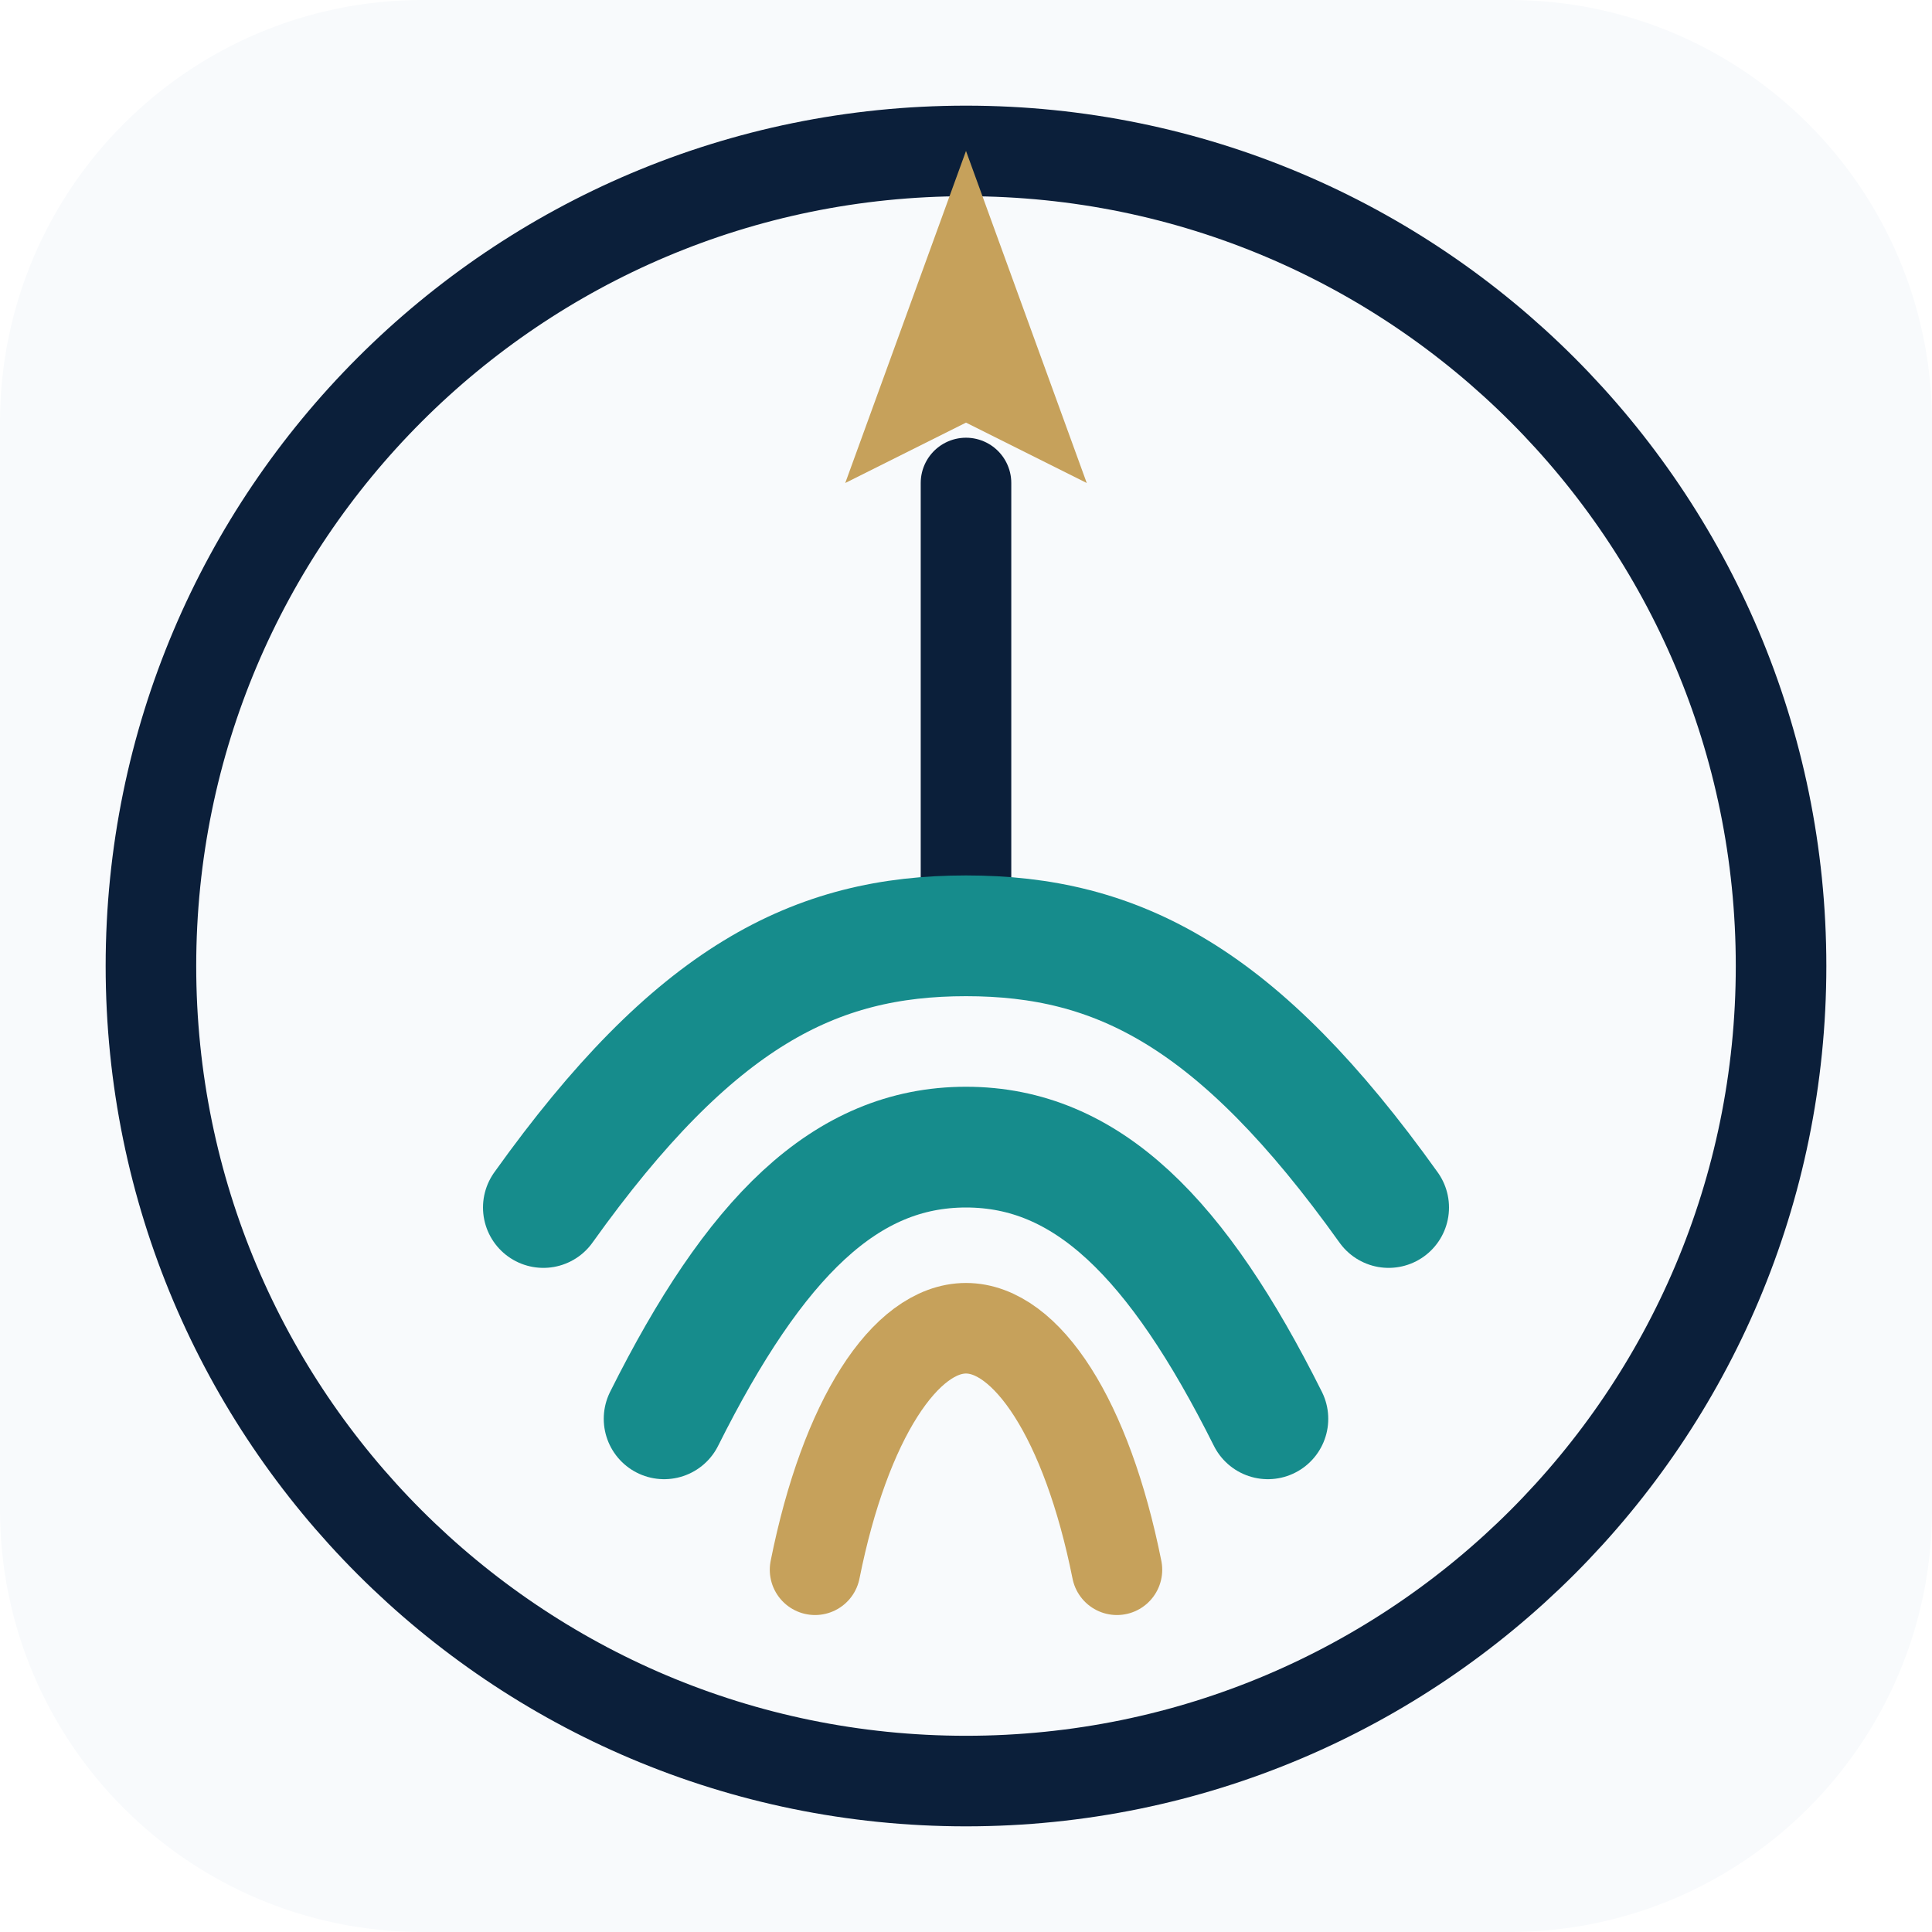
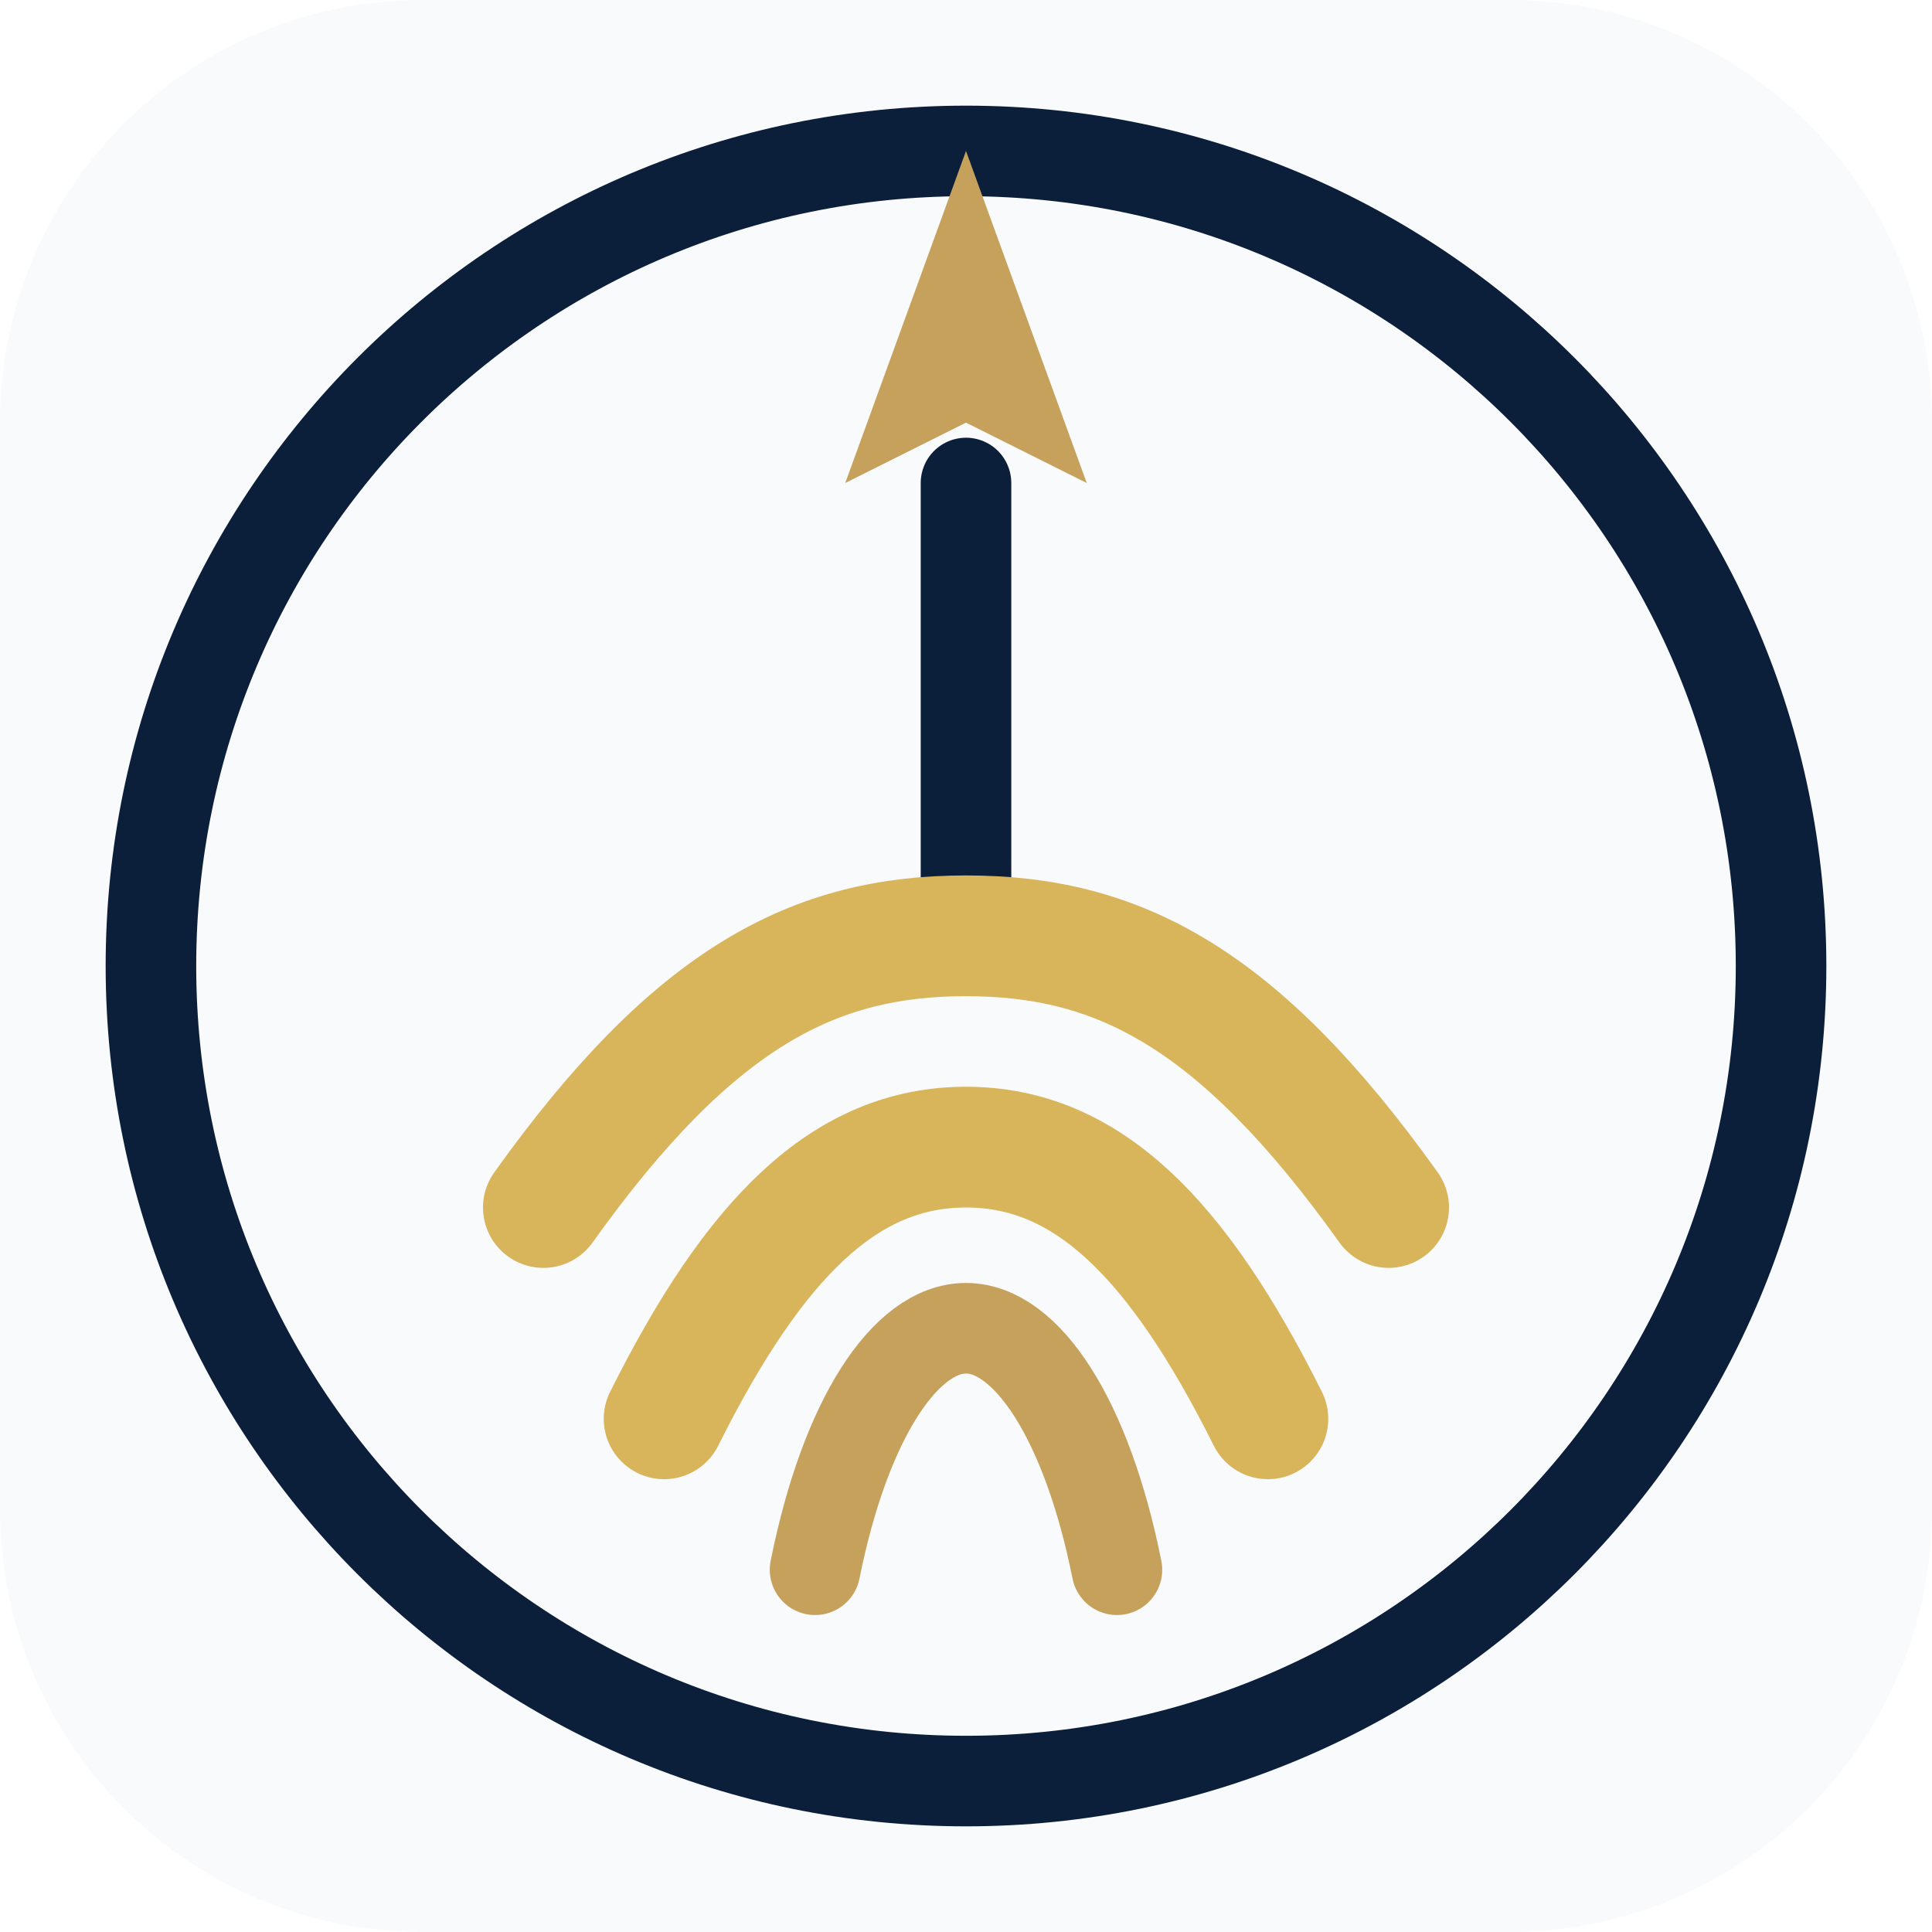
<svg xmlns="http://www.w3.org/2000/svg" viewBox="0 0 64 64">
  <rect width="64" height="64" rx="14" fill="#f8fafc" />
  <circle cx="32" cy="32" r="27" fill="none" stroke="#0b1f3a" stroke-width="3" />
  <path d="M32 5 36 16 32 14 28 16 32 5Z" fill="#c6a15b" />
  <path d="M32 16v15" stroke="#0b1f3a" stroke-width="3" stroke-linecap="round" />
-   <path d="M18 40c5-7 9-9 14-9s9 2 14 9" fill="none" stroke="#168c8c" stroke-width="4" stroke-linecap="round" />
-   <path d="M22 47c3-6 6-9 10-9s7 3 10 9" fill="none" stroke="#168c8c" stroke-width="4" stroke-linecap="round" />
+   <path d="M18 40c5-7 9-9 14-9s9 2 14 9" fill="none" stroke="#d8b45b" stroke-width="4" stroke-linecap="round" />
+   <path d="M22 47c3-6 6-9 10-9s7 3 10 9" fill="none" stroke="#d8b45b" stroke-width="4" stroke-linecap="round" />
  <path d="M27 52c1-5 3-8 5-8s4 3 5 8" fill="none" stroke="#c6a15b" stroke-width="3" stroke-linecap="round" />
</svg>
